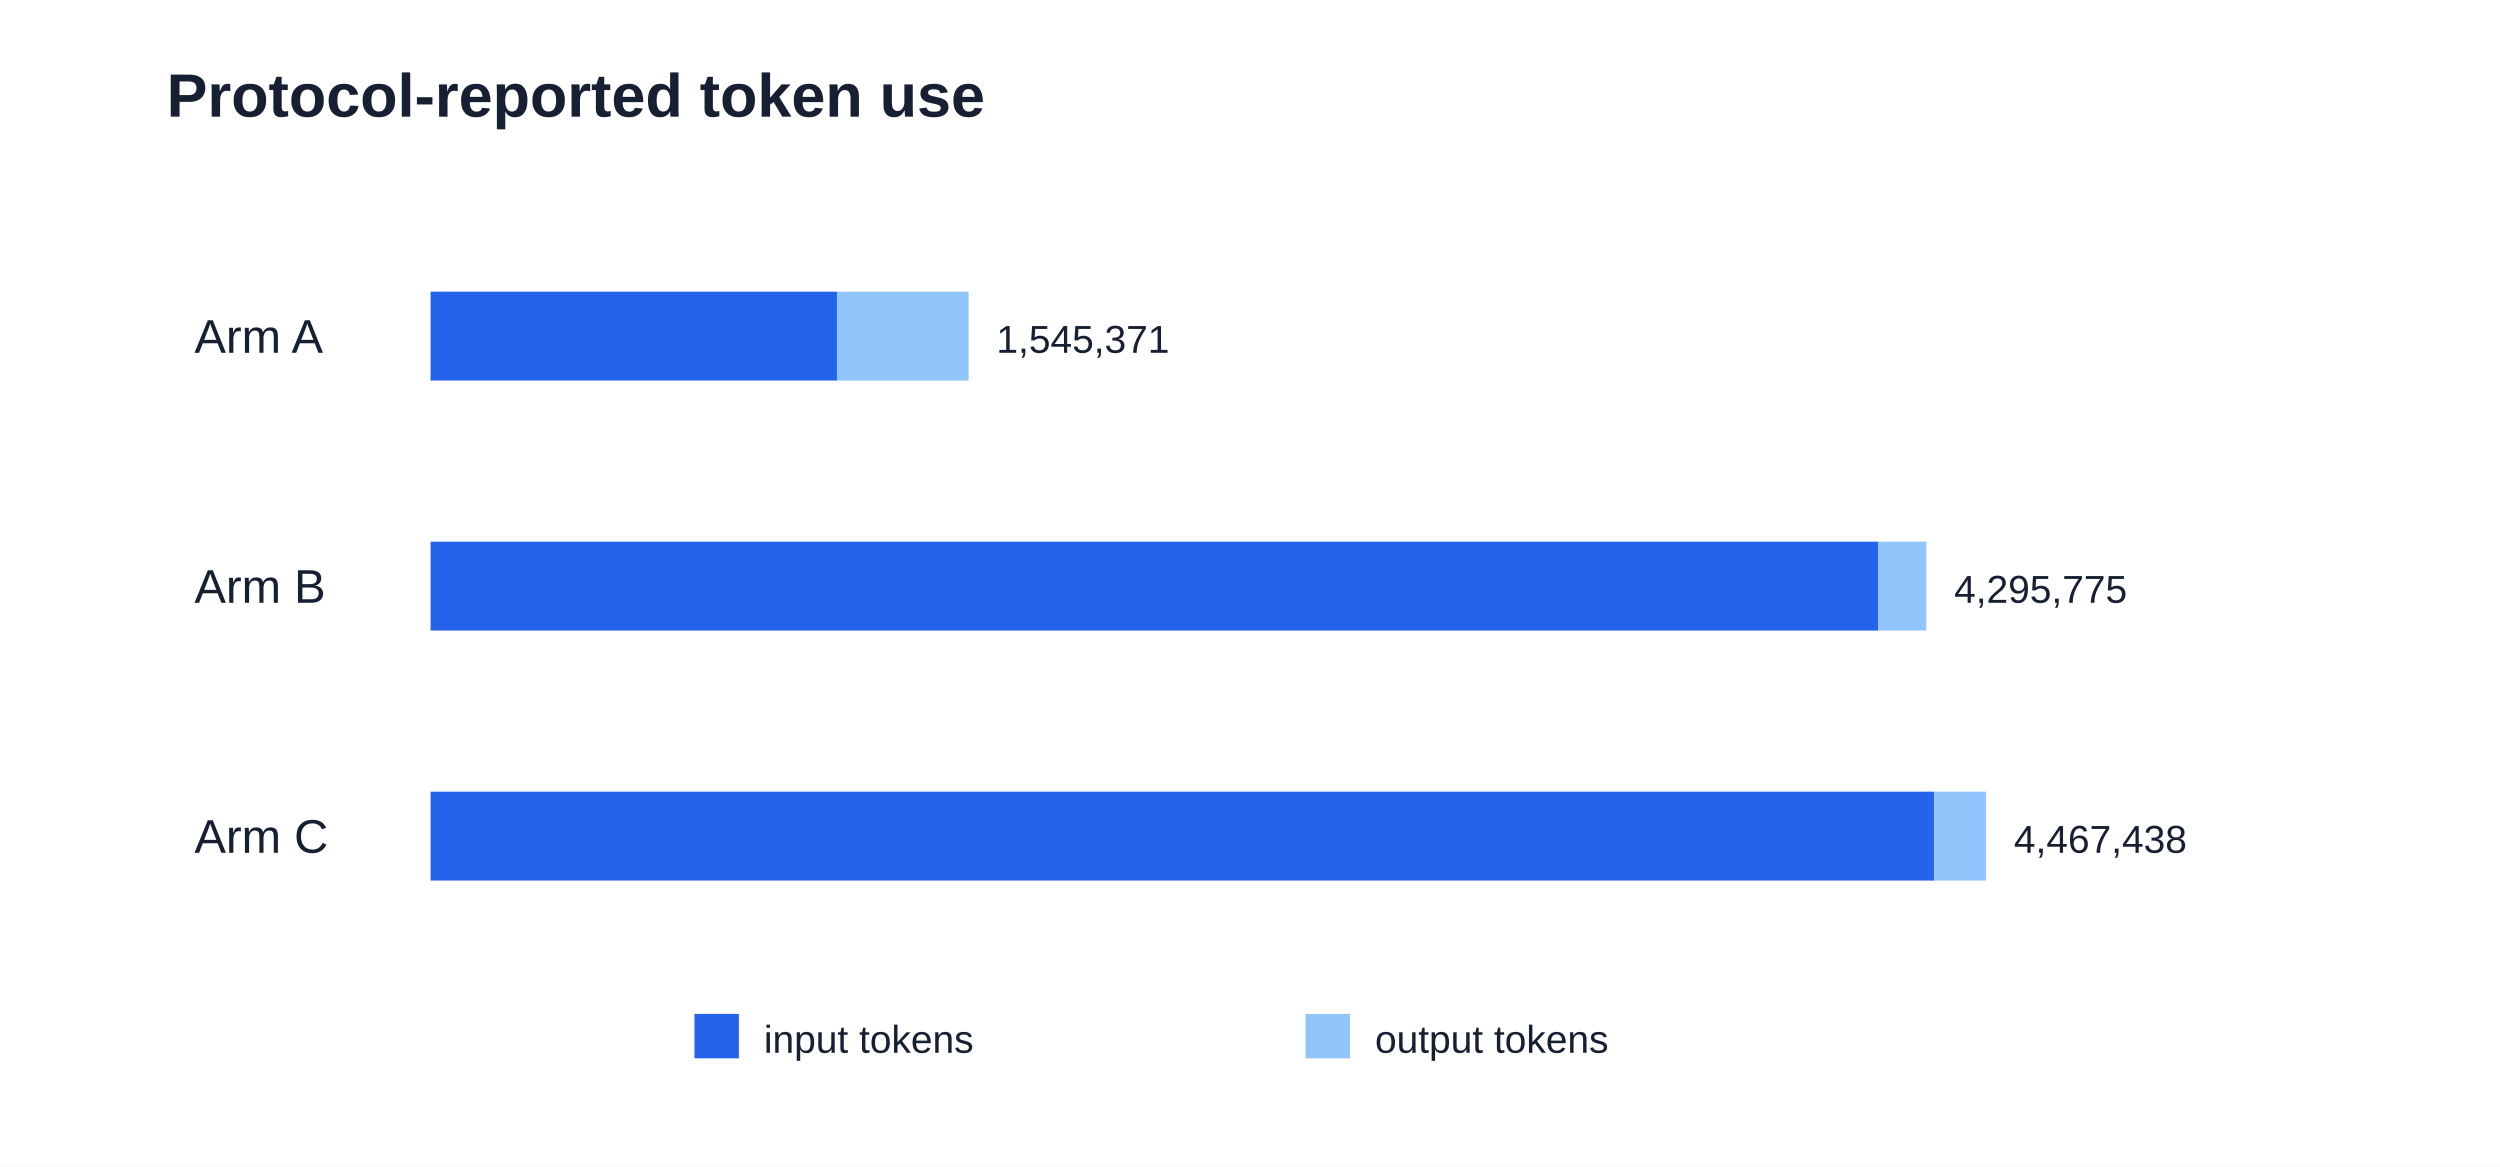
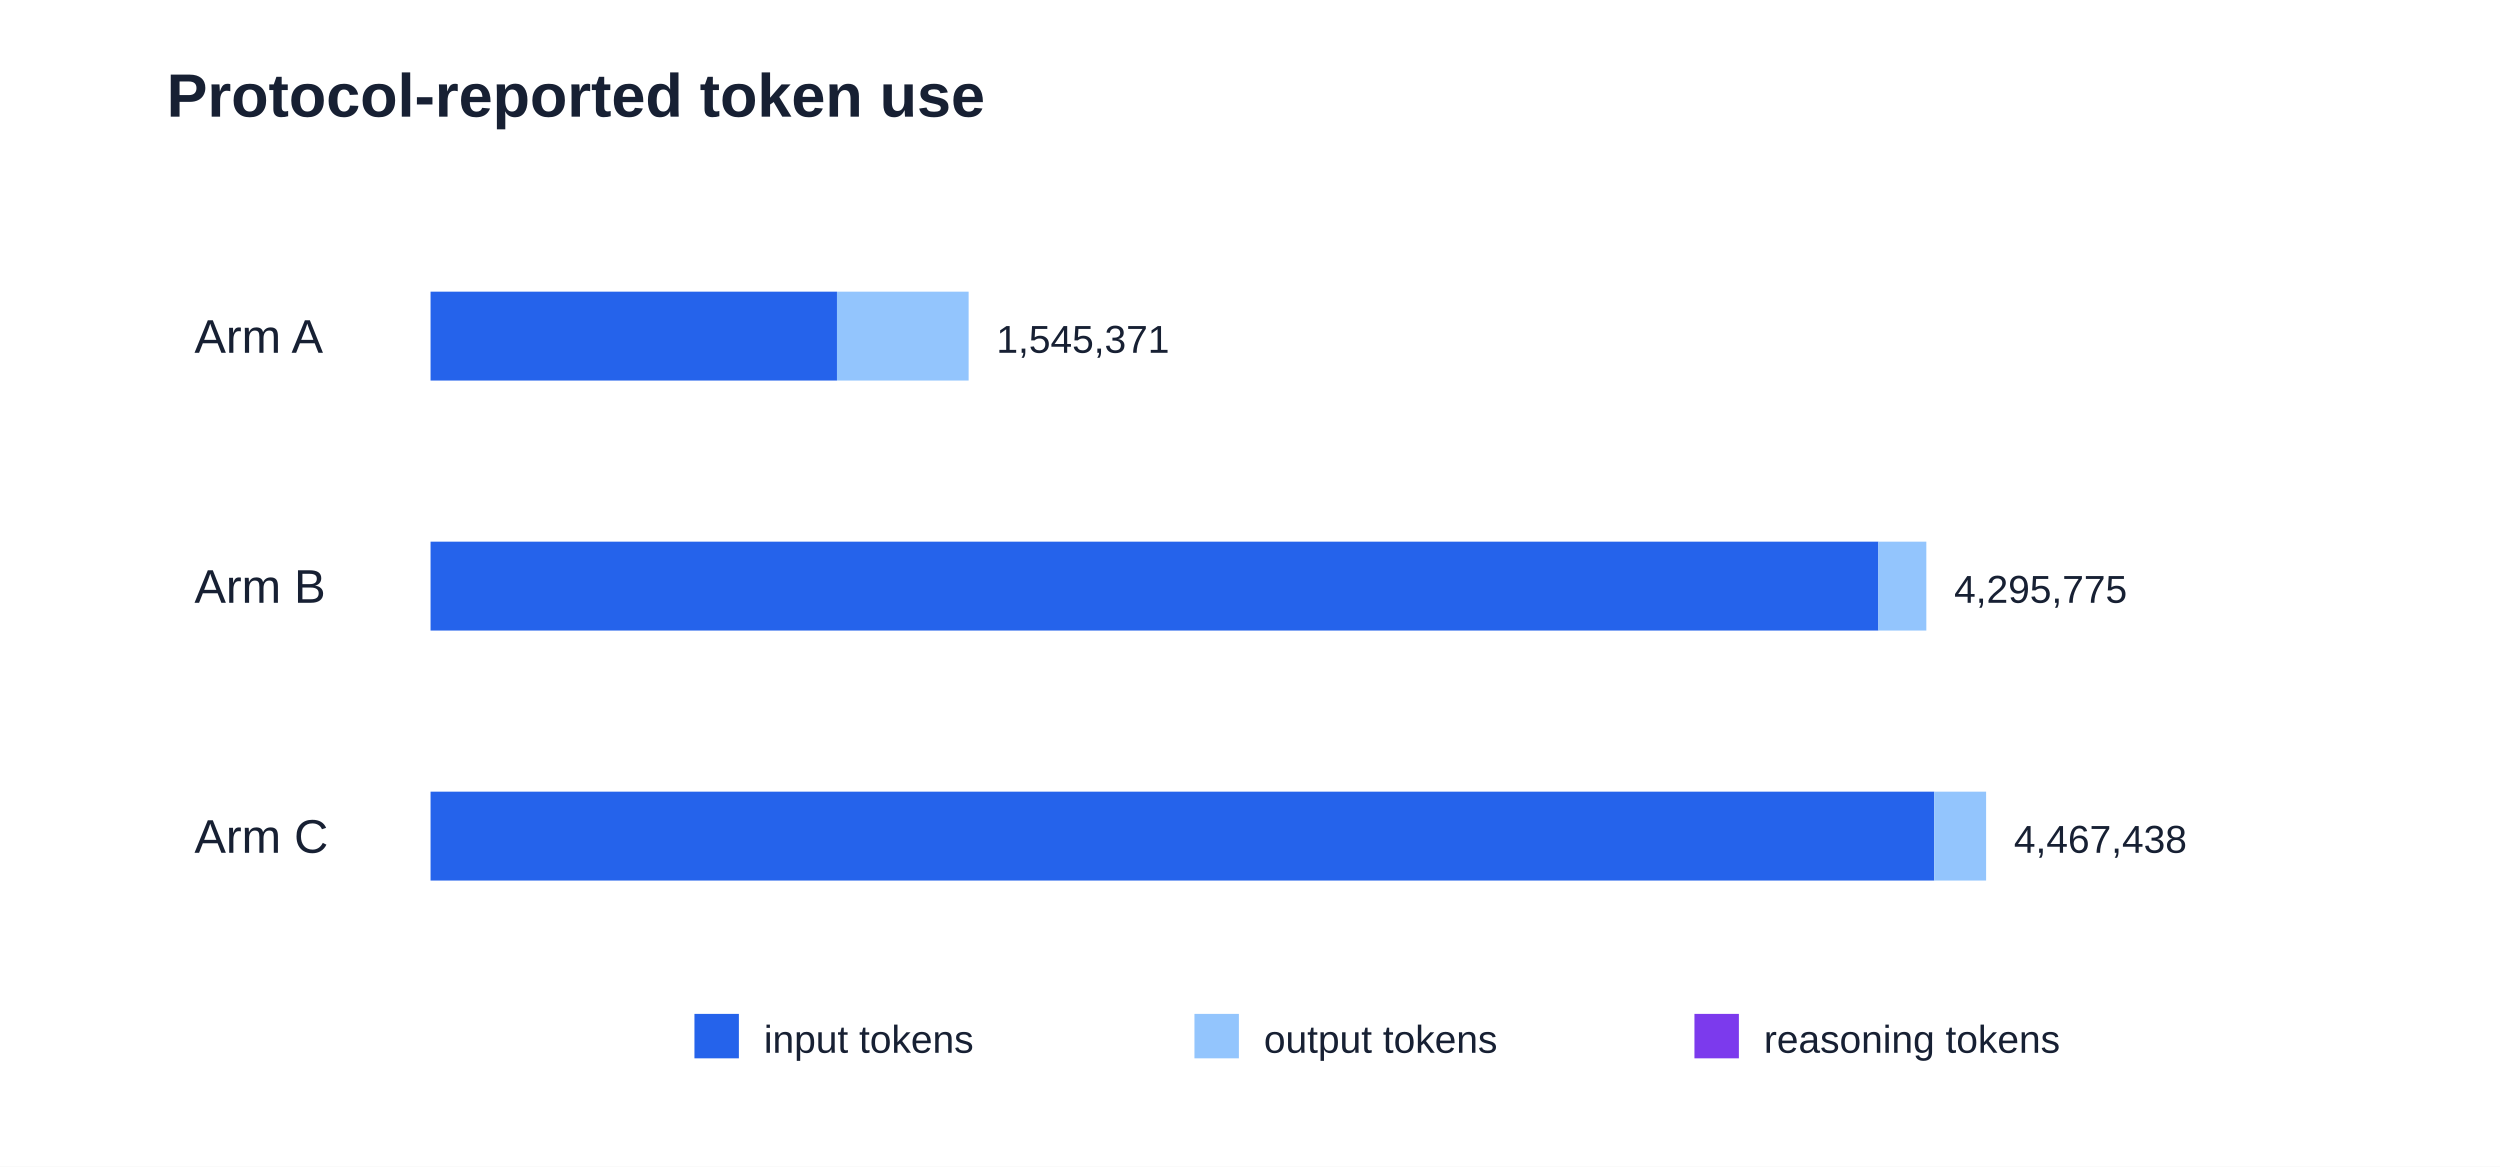
<svg xmlns="http://www.w3.org/2000/svg" width="900" height="420" viewBox="0 0 900 420" role="img" aria-label="Protocol-reported token use">
  <rect width="900" height="100%" fill="#ffffff" />
  <text x="60" y="42" font-family="Arial, sans-serif" font-size="22" font-weight="700" fill="#172033">Protocol-reported token use</text>
  <text x="70" y="127" font-family="Arial, sans-serif" font-size="17" fill="#172033">Arm A</text>
  <rect x="155" y="105" width="146.31" height="32" fill="#2563eb" />
  <rect x="301.31" y="105" width="47.40" height="32" fill="#93c5fd" />
+   <rect x="348.71" y="105" width="0.00" height="32" fill="#7c3aed" />
  <text x="358.71" y="127" font-family="Arial, sans-serif" font-size="14" fill="#172033">1,545,371</text>
  <text x="70" y="217" font-family="Arial, sans-serif" font-size="17" fill="#172033">Arm B</text>
  <rect x="155" y="195" width="521.22" height="32" fill="#2563eb" />
  <rect x="676.22" y="195" width="17.26" height="32" fill="#93c5fd" />
+   <rect x="693.48" y="195" width="0.00" height="32" fill="#7c3aed" />
  <text x="703.48" y="217" font-family="Arial, sans-serif" font-size="14" fill="#172033">4,295,775</text>
  <text x="70" y="307" font-family="Arial, sans-serif" font-size="17" fill="#172033">Arm C</text>
  <rect x="155" y="285" width="541.32" height="32" fill="#2563eb" />
  <rect x="696.32" y="285" width="18.68" height="32" fill="#93c5fd" />
+   <rect x="715.00" y="285" width="0.00" height="32" fill="#7c3aed" />
  <text x="725.00" y="307" font-family="Arial, sans-serif" font-size="14" fill="#172033">4,467,438</text>
  <rect x="250" y="365" width="16" height="16" fill="#2563eb" />
  <text x="275" y="379" font-family="Arial, sans-serif" font-size="14" fill="#172033">input tokens</text>
-   <rect x="470" y="365" width="16" height="16" fill="#93c5fd" />
-   <text x="495" y="379" font-family="Arial, sans-serif" font-size="14" fill="#172033">output tokens</text>
+   <rect x="430" y="365" width="16" height="16" fill="#93c5fd" />
+   <text x="455" y="379" font-family="Arial, sans-serif" font-size="14" fill="#172033">output tokens</text>
+   <rect x="610" y="365" width="16" height="16" fill="#7c3aed" />
+   <text x="635" y="379" font-family="Arial, sans-serif" font-size="14" fill="#172033">reasoning tokens</text>
</svg>
